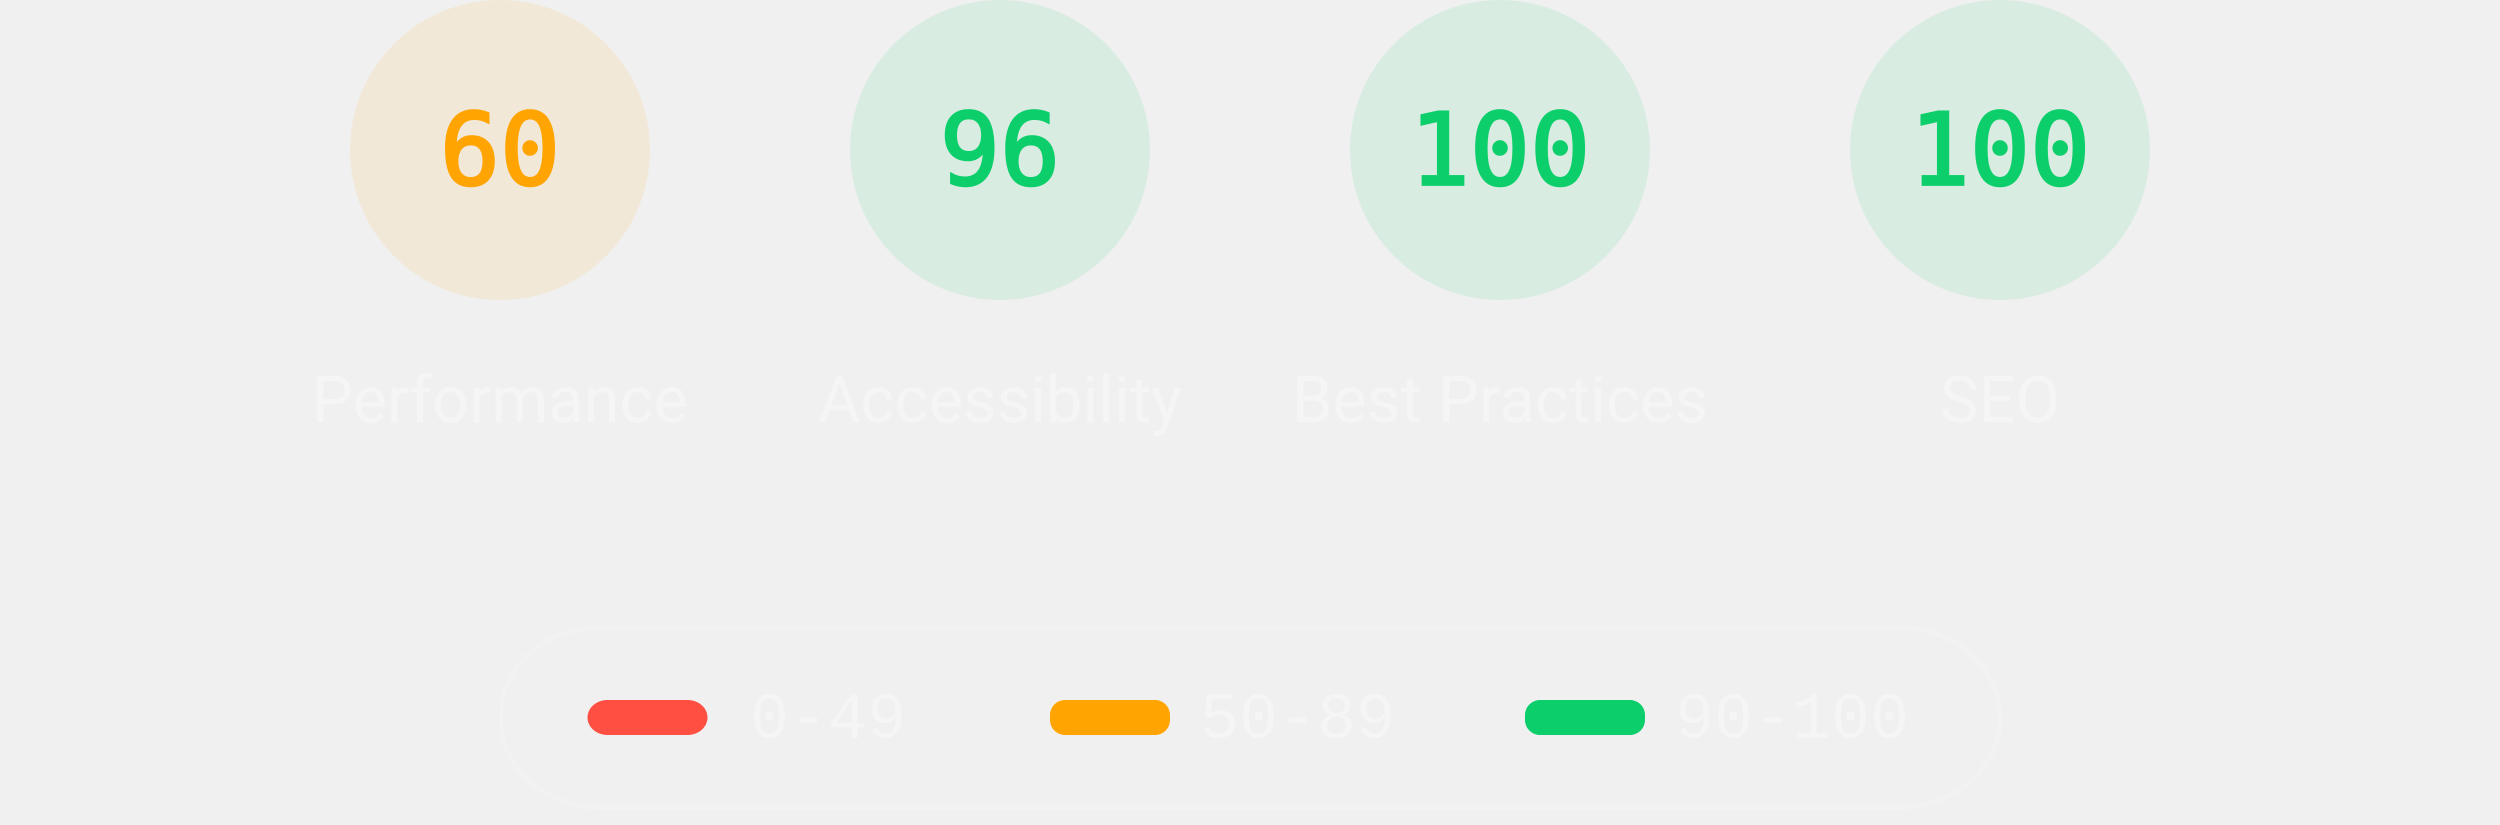
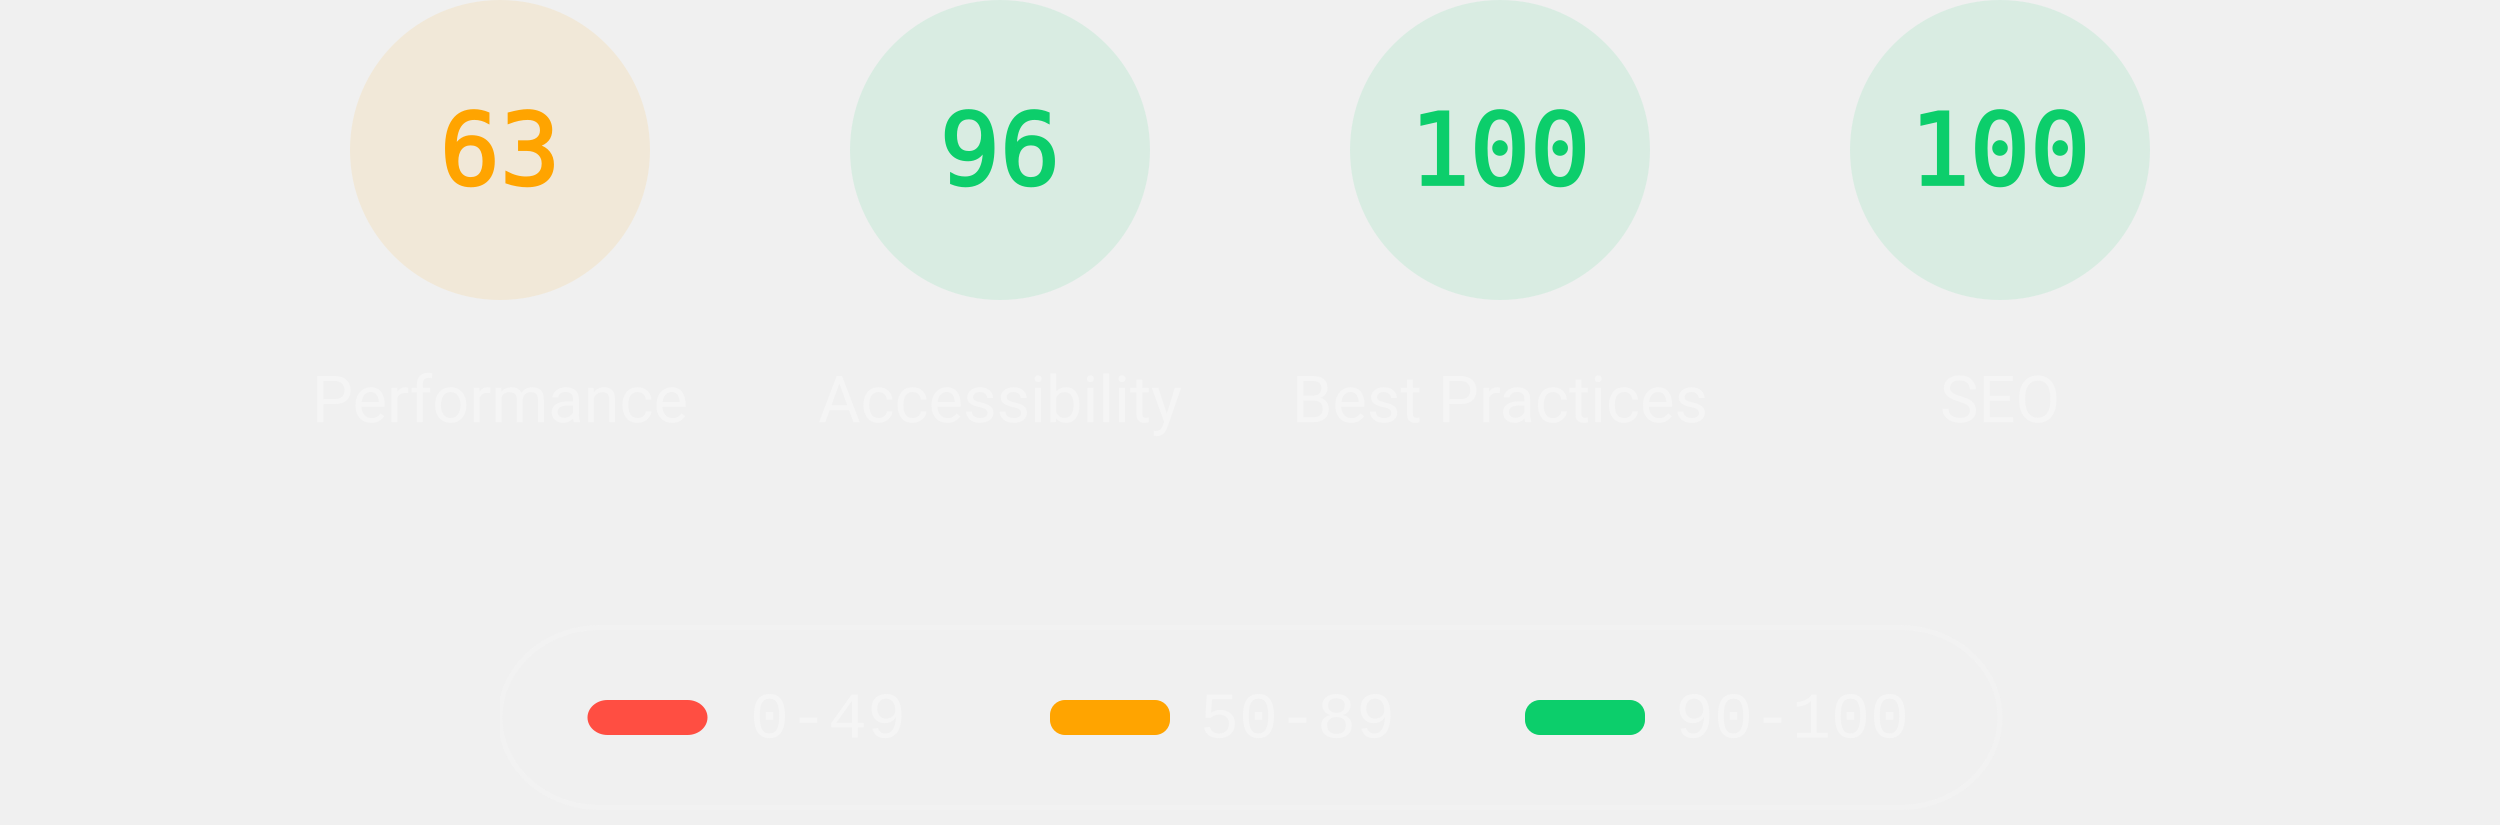
<svg xmlns="http://www.w3.org/2000/svg" class="theme--dark" fill="none" width="1000" height="330">
  <style>
			.gauge-base {
				opacity: 0.1
			}

			.gauge-arc {
				fill: none;
				animation-delay: 250ms;
				stroke-linecap: round;
				transform: rotate(-90deg);
				transform-origin: 100px 60px;
				animation: load-gauge 1s ease forwards
			}

			.guage-text {
				font-size: 40px;
				font-family: monospace;
				text-align: center
			}

			.guage-red {
				color: #ff4e42;
				fill: #ff4e42;
				stroke: #ff4e42
			}
			.guage-orange {
				color: #ffa400;
				fill: #ffa400;
				stroke: #ffa400
			}
			.guage-green {
				color: #0cce6b;
				fill: #0cce6b;
				stroke: #0cce6b
			}
			.theme--agnostic .guage-undefined {
				color: #5c5c5c;
				fill: #5c5c5c;
				stroke: #5c5c5c
			}
			.theme--light .guage-undefined {
				color: #1e1e1e;
				fill: #1e1e1e;
				stroke: #1e1e1e
			}
			.theme--dark .guage-undefined {
				color: #f5f5f5;
				fill: #f5f5f5;
				stroke: #f5f5f5
			}

			.guage-title {
				stroke: none;
				font-size: 26px;
				line-height: 26px;
				font-family: Roboto, Halvetica, Arial, sans-serif
			}
			.metric.guage-title {
				font-family: 'Courier New', Courier, monospace
			}
			.theme--agnostic .guage-title {
				color: #737373;
				fill: #737373
			}
			.theme--light .guage-title {
				color: #212121;
				fill: #212121
			}
			.theme--dark .guage-title {
				color: #f5f5f5;
				fill: #f5f5f5
			}

			@keyframes load-gauge {
				from {
					stroke-dasharray: 0 352.858
				}
			}
			.lh-gauge--pwa__disc {
				fill: #e0e0e0
			}
			.lh-gauge--pwa__logo {
				position: relative;
				fill: #b0b0b0
			}
			.lh-gauge--pwa__invisible {
				display: none
			}
			.lh-gauge--pwa__visible {
				display: inline
			}
			.guage-invisible {
				display: none
			}
			.lh-gauge--pwa__logo--primary-color {
				fill: #304ffe
			}
			.theme--agnostic .lh-gauge--pwa__logo--secondary-color {
				fill: #787878
			}
			.theme--light .lh-gauge--pwa__logo--secondary-color {
				fill: #3d3d3d
			}
			.theme--dark .lh-gauge--pwa__logo--secondary-color {
				fill: #d8b6b6
			}
			.theme--light #svg_2 {
				stroke: #00000022
			}
			.theme--agnostic #svg_2 {
				stroke: #616161
			}
			.theme--light #svg_2 {
				stroke: #00000022
			}
			.theme--dark #svg_2 {
				stroke: #f5f5f566
			}
		</style>
  <svg class="guage-div guage-perf guage-orange" viewBox="0 0 200 200" width="200" height="200" x="100" y="0">
    <circle class="gauge-base" r="56" cx="100" cy="60" stroke-width="8" />
-     <circle class="gauge-arc guage-arc-1" r="56" cx="100" cy="60" stroke-width="8" style="stroke-dasharray: 211.115, 351.858;" />
-     <text class="guage-text" x="100px" y="60px" alignment-baseline="central" dominant-baseline="central" text-anchor="middle">60</text>
+     <circle class="gauge-arc guage-arc-1" r="56" cx="100" cy="60" stroke-width="8" style="stroke-dasharray: 221.671, 351.858;" />
+     <text class="guage-text" x="100px" y="60px" alignment-baseline="central" dominant-baseline="central" text-anchor="middle">63</text>
    <text class="guage-title" x="100px" y="160px" alignment-baseline="central" dominant-baseline="central" text-anchor="middle">Performance</text>
  </svg>
  <svg class="guage-div guage-acc guage-green" viewBox="0 0 200 200" width="200" height="200" x="300" y="0">
    <circle class="gauge-base" r="56" cx="100" cy="60" stroke-width="8" />
    <circle class="gauge-arc guage-arc-2" r="56" cx="100" cy="60" stroke-width="8" style="stroke-dasharray: 337.784, 351.858;" />
    <text class="guage-text" x="100px" y="60px" alignment-baseline="central" dominant-baseline="central" text-anchor="middle">96</text>
    <text class="guage-title" x="100px" y="160px" alignment-baseline="central" dominant-baseline="central" text-anchor="middle">Accessibility</text>
  </svg>
  <svg class="guage-div guage-best guage-green" viewBox="0 0 200 200" width="200" height="200" x="500" y="0">
    <circle class="gauge-base" r="56" cx="100" cy="60" stroke-width="8" />
    <circle class="gauge-arc guage-arc-3" r="56" cx="100" cy="60" stroke-width="8" style="stroke-dasharray: 351.858, 351.858;" />
    <text class="guage-text" x="100px" y="60px" alignment-baseline="central" dominant-baseline="central" text-anchor="middle">100</text>
    <text class="guage-title" x="100px" y="160px" alignment-baseline="central" dominant-baseline="central" text-anchor="middle">Best Practices</text>
  </svg>
  <svg class="guage-div guage-seo guage-green" viewBox="0 0 200 200" width="200" height="200" x="700" y="0">
    <circle class="gauge-base" r="56" cx="100" cy="60" stroke-width="8" />
    <circle class="gauge-arc guage-arc-4" r="56" cx="100" cy="60" stroke-width="8" style="stroke-dasharray: 351.858, 351.858;" />
    <text class="guage-text" x="100px" y="60px" alignment-baseline="central" dominant-baseline="central" text-anchor="middle">100</text>
    <text class="guage-title" x="100px" y="160px" alignment-baseline="central" dominant-baseline="central" text-anchor="middle">SEO</text>
  </svg>
  <svg class="guage-div guage-pwa guage-invisible" viewBox="0 0 200 200" width="200" height="200" x="900" y="0">
    <svg viewBox="0 0 60 60" width="112" height="112" x="44" y="4">
      <defs>
        <linearGradient id="lh-gauge--pwa__check-circle__gradient-0" x1="50%" y1="0%" x2="50%" y2="100%">
          <stop stop-color="#00C852" offset="0%" />
          <stop stop-color="#009688" offset="100%" />
        </linearGradient>
        <linearGradient id="lh-gauge--pwa__installable__shadow-gradient-0" x1="76.056%" x2="24.111%" y1="82.995%" y2="24.735%">
          <stop stop-color="#A5D6A7" offset="0%" />
          <stop stop-color="#80CBC4" offset="100%" />
        </linearGradient>
        <linearGradient id="lh-gauge--pwa__fast-reliable__shadow-gradient-0" x1="76.056%" y1="82.995%" x2="25.678%" y2="26.493%">
          <stop stop-color="#64B5F6" offset="0%" />
          <stop stop-color="#2979FF" offset="100%" />
        </linearGradient>
        <g id="lh-gauge--pwa__fast-reliable-badge-0">
          <circle fill="#FFFFFF" cx="10" cy="10" r="10" />
          <path fill="#304FFE" d="M10 3.58l5.25 2.34v3.5c0 3.23-2.24 6.26-5.25 7-3.01-.74-5.25-3.77-5.25-7v-3.5L10 3.58zm-.47 10.74l2.76-4.83.03-.07c.04-.08 0-.24-.22-.24h-1.64l.47-3.26h-.47l-2.7 4.77c-.02.01.05-.1-.04.05-.09.16-.1.31.18.31h1.63l-.47 3.27h.47z" />
        </g>
        <g id="lh-gauge--pwa__installable-badge-0">
          <circle fill="#FFFFFF" cx="10" cy="10" r="10" />
          <path fill="#009688" d="M10 4.167A5.835 5.835 0 0 0 4.167 10 5.835 5.835 0 0 0 10 15.833 5.835 5.835 0 0 0 15.833 10 5.835 5.835 0 0 0 10 4.167zm2.917 6.416h-2.334v2.334H9.417v-2.334H7.083V9.417h2.334V7.083h1.166v2.334h2.334v1.166z" />
        </g>
      </defs>
      <g stroke="none" fill-rule="nonzero">
        <circle class="lh-gauge--pwa__disc" cx="30" cy="30" r="30" />
        <g class="lh-gauge--pwa__logo">
          <path d="M35.66 19.39l.7-1.75h2L37.4 15 38.6 12l3.4 9h-2.51l-.58-1.61z" />
          <path d="M33.52 21l3.65-9h-2.42l-2.5 5.82L30.5 12h-1.86l-1.9 5.82-1.35-2.65-1.21 3.72L25.4 21h2.38l1.72-5.2 1.64 5.2z" />
          <path fill-rule="nonzero" d="M20.3 17.91h1.48c.45 0 .85-.05 1.2-.15l.39-1.18 1.07-3.3a2.64 2.64 0 0 0-.28-.37c-.55-.6-1.36-.91-2.42-.91H18v9h2.3V17.9zm1.96-3.84c.22.22.33.5.33.87 0 .36-.1.65-.29.87-.2.23-.59.35-1.15.35h-.86v-2.41h.87c.52 0 .89.1 1.1.32z" />
        </g>
        <rect class="lh-gauge--pwa__component lh-gauge--pwa__na-line lh-gauge--pwa__invisible" fill="#FFFFFF" x="20" y="32" width="20" height="4" rx="2" />
        <g class="lh-gauge--pwa__component lh-gauge--pwa__fast-reliable-badge lh-gauge--pwa__invisible" transform="translate(20, 29)">
          <path fill="url(#lh-gauge--pwa__fast-reliable__shadow-gradient-0)" d="M33.63 19.49A30 30 0 0 1 16.2 30.36L3 17.14 17.14 3l16.49 16.49z" />
          <use href="#lh-gauge--pwa__fast-reliable-badge-0" />
        </g>
        <g class="lh-gauge--pwa__component lh-gauge--pwa__installable-badge lh-gauge--pwa__invisible" transform="translate(20, 29)">
          <path fill="url(#lh-gauge--pwa__installable__shadow-gradient-0)" d="M33.629 19.487c-4.272 5.453-10.391 9.39-17.415 10.869L3 17.142 17.142 3 33.63 19.487z" />
          <use href="#lh-gauge--pwa__installable-badge-0" />
        </g>
        <g class="lh-gauge--pwa__component lh-gauge--pwa__fast-reliable-installable-badges lh-gauge--pwa__invisible">
          <g transform="translate(8, 29)">
            <path fill="url(#lh-gauge--pwa__fast-reliable__shadow-gradient-0)" d="M16.321 30.463L3 17.143 17.142 3l22.365 22.365A29.864 29.864 0 0 1 22 31c-1.942 0-3.84-.184-5.679-.537z" />
            <use href="#lh-gauge--pwa__fast-reliable-badge-0" />
          </g>
          <g transform="translate(32, 29)">
            <path fill="url(#lh-gauge--pwa__installable__shadow-gradient-0)" d="M25.982 11.84a30.107 30.107 0 0 1-13.08 15.203L3 17.143 17.142 3l8.84 8.84z" />
            <use href="#lh-gauge--pwa__installable-badge-0" />
          </g>
        </g>
        <g class="lh-gauge--pwa__component lh-gauge--pwa__check-circle lh-gauge--pwa__invisible" transform="translate(18, 28)">
          <circle fill="#FFFFFF" cx="12" cy="12" r="12" />
          <path fill="url(#lh-gauge--pwa__check-circle__gradient-0)" d="M12 2a10 10 0 1 0 0 20 10 10 0 0 0 0-20zm-2 15l-5-5 1.41-1.41L10 14.17l7.59-7.59L19 8l-9 9z" />
        </g>
      </g>
    </svg>
    <text class="guage-title" y="160px" alignment-baseline="central" dominant-baseline="central" text-anchor="middle">
      <tspan x="100px" dy="-6px">Progressive</tspan>
      <tspan x="100px" dy="30px">Web App</tspan>
    </text>
  </svg>
  <svg width="604" height="76" x="200" y="250">
    <g>
      <rect fill="none" id="canvas_background" height="80" width="604" y="-1" x="-1" />
      <g display="none" overflow="visible" y="0" x="0" height="100%" width="100%" id="canvasGrid">
        <rect fill="url(#gridpattern)" stroke-width="0" y="0" x="0" height="100%" width="100%" />
      </g>
    </g>
    <g>
      <rect fill-opacity="0" stroke-width="2" rx="40" id="svg_2" height="72" width="600" y="1" x="0" fill="#000000" />
      <rect stroke="#000" rx="8" id="svg_3" height="14" width="48" y="30" x="35" stroke-opacity="null" stroke-width="0" fill="#ff4e42" />
      <rect stroke="#000" rx="6" id="svg_4" height="14" width="48" y="30" x="220" stroke-opacity="null" stroke-width="0" fill="#ffa400" />
      <rect stroke="#000" rx="6" id="svg_5" height="14" width="48" y="30" x="410" stroke-opacity="null" stroke-width="0" fill="#0cce6b" />
      <text class="metric guage-title" xml:space="preserve" text-anchor="start" font-size="26" id="svg_6" y="45" x="100" stroke-opacity="null" stroke-width="0" stroke="#000">0-49</text>
      <text class="metric guage-title" xml:space="preserve" text-anchor="start" font-size="26" id="svg_7" y="45" x="280" stroke-opacity="null" stroke-width="0" stroke="#000">50-89</text>
      <text class="metric guage-title" xml:space="preserve" text-anchor="start" font-size="26" id="svg_8" y="45" x="470" stroke-opacity="null" stroke-width="0" stroke="#000">90-100</text>
    </g>
  </svg>
</svg>
